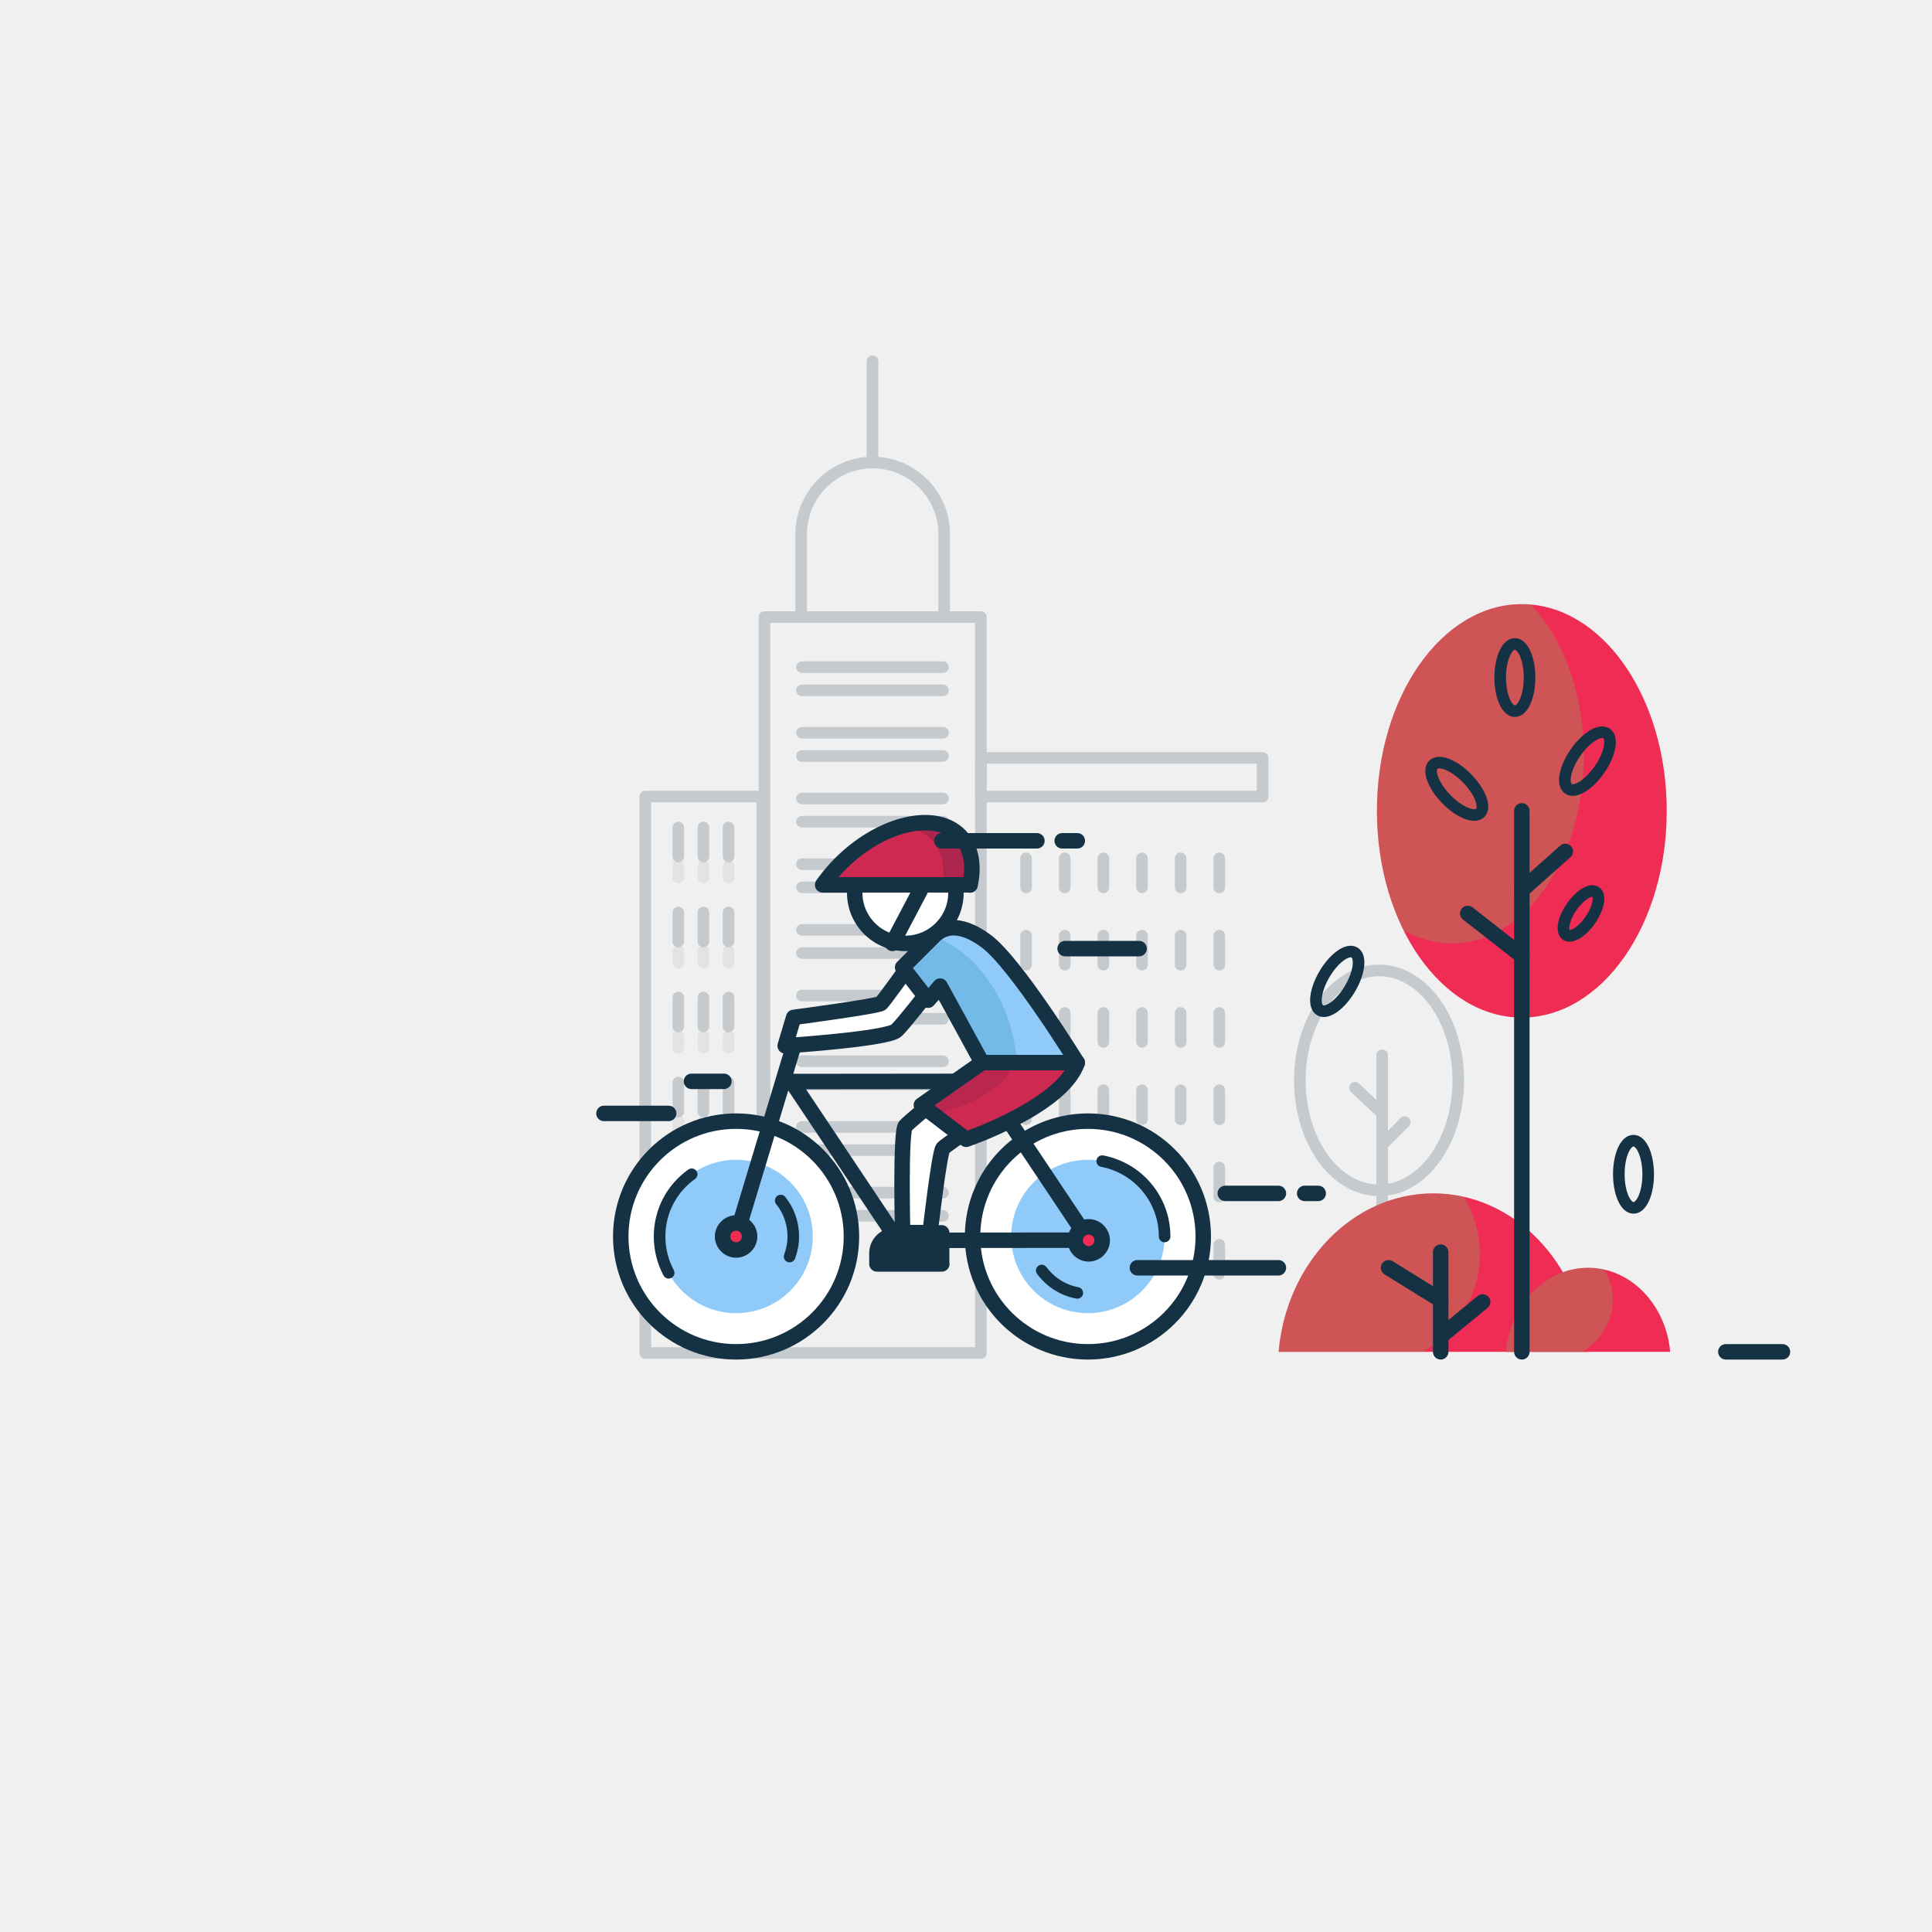
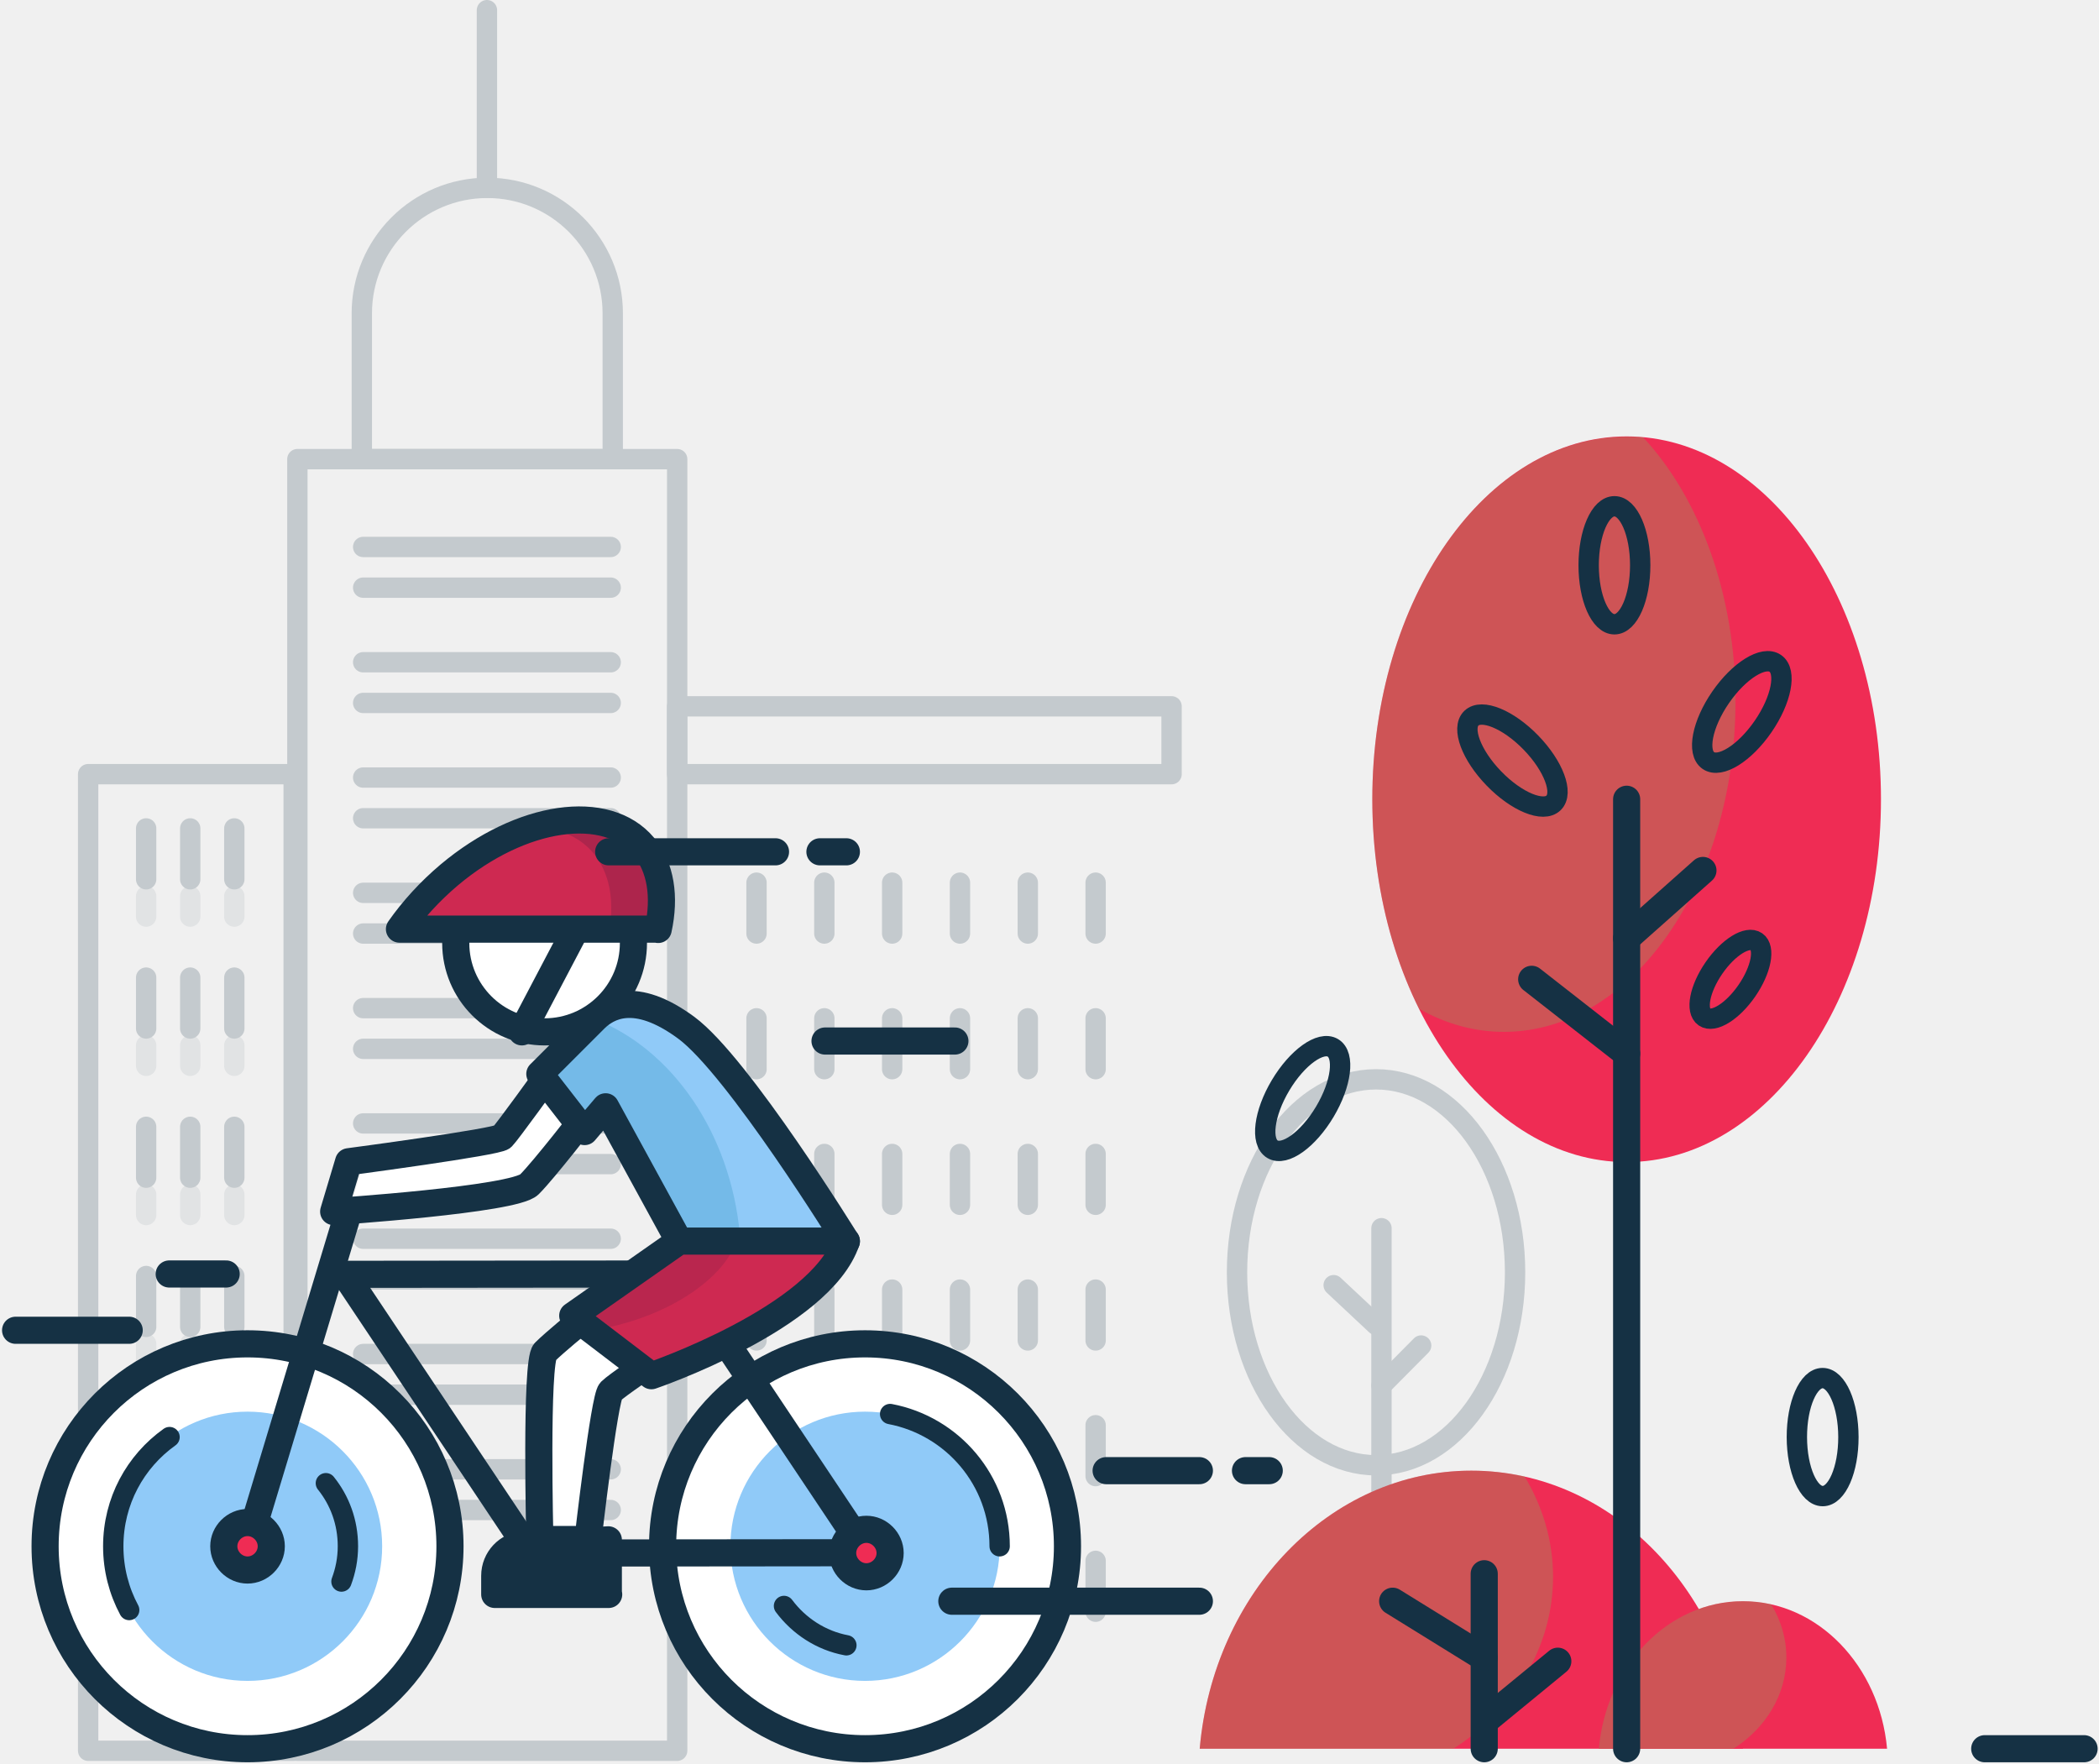
- <svg xmlns="http://www.w3.org/2000/svg" version="1.1" id="Layer_1" x="0px" y="0px" viewBox="0 0 1000 1000" style="enable-background:new 0 0 1000 1000;" xml:space="preserve">
-   <style type="text/css">
- 	.st0{fill:#FFFFFF;}
- 	.st1{opacity:0.2;}
- 	.st2{fill:none;stroke:#153144;stroke-width:6;stroke-linecap:round;stroke-linejoin:round;stroke-miterlimit:10;}
- 	.st3{opacity:0.36;fill:none;stroke:#153144;stroke-width:6;stroke-linecap:round;stroke-linejoin:round;stroke-miterlimit:10;}
- 	.st4{fill:#153144;}
- 	.st5{fill:none;stroke:#153144;stroke-width:8;stroke-linecap:round;stroke-linejoin:round;stroke-miterlimit:10;}
- 	.st6{fill:#EF2C54;}
- 	.st7{opacity:0.3;fill:#7EB25B;}
- 	.st8{fill:none;stroke:#EF2C54;stroke-width:5;stroke-linecap:round;stroke-linejoin:round;stroke-miterlimit:10;}
- 	.st9{fill:#90CAF8;}
- 	.st10{fill:#CE2951;}
- 	.st11{fill:#AD254C;}
- 	.st12{fill:#74BAE8;}
- 	.st13{opacity:0.63;fill:#AD254C;}
- </style>
-   <g id="XMLID_126_" class="st1">
-     <rect id="XMLID_124_" x="395.7" y="319.4" class="st2" width="112" height="380.9" />
-     <g id="XMLID_121_">
-       <g>
-         <g>
-           <line id="XMLID_256_" class="st2" x1="415.1" y1="617.3" x2="488.1" y2="617.3" />
-           <line id="XMLID_255_" class="st2" x1="415.1" y1="629.3" x2="488.1" y2="629.3" />
-         </g>
-       </g>
-       <g>
-         <g>
-           <line id="XMLID_250_" class="st2" x1="415.1" y1="583.3" x2="488.1" y2="583.3" />
-           <line id="XMLID_249_" class="st2" x1="415.1" y1="595.3" x2="488.1" y2="595.3" />
-         </g>
-       </g>
-       <g>
-         <g>
-           <line id="XMLID_244_" class="st2" x1="415.1" y1="549.3" x2="488.1" y2="549.3" />
-           <line id="XMLID_243_" class="st2" x1="415.1" y1="561.3" x2="488.1" y2="561.3" />
-         </g>
-       </g>
-       <g>
-         <g>
-           <line id="XMLID_221_" class="st2" x1="415.1" y1="515.3" x2="488.1" y2="515.3" />
-           <line id="XMLID_220_" class="st2" x1="415.1" y1="527.3" x2="488.1" y2="527.3" />
-         </g>
-       </g>
-       <g>
-         <g>
-           <line id="XMLID_215_" class="st2" x1="415.1" y1="481.3" x2="488.1" y2="481.3" />
-           <line id="XMLID_214_" class="st2" x1="415.1" y1="493.3" x2="488.1" y2="493.3" />
-         </g>
-       </g>
-       <g>
-         <g>
-           <line id="XMLID_209_" class="st2" x1="415.1" y1="447.3" x2="488.1" y2="447.3" />
-           <line id="XMLID_208_" class="st2" x1="415.1" y1="459.3" x2="488.1" y2="459.3" />
-         </g>
-       </g>
-       <g>
-         <g>
-           <line id="XMLID_200_" class="st2" x1="415.1" y1="413.3" x2="488.1" y2="413.3" />
-           <line id="XMLID_198_" class="st2" x1="415.1" y1="425.3" x2="488.1" y2="425.3" />
-         </g>
-       </g>
-       <g>
-         <g>
-           <line id="XMLID_193_" class="st2" x1="415.1" y1="379.3" x2="488.1" y2="379.3" />
-           <line id="XMLID_192_" class="st2" x1="415.1" y1="391.3" x2="488.1" y2="391.3" />
-         </g>
-       </g>
-       <g>
-         <g>
-           <line id="XMLID_187_" class="st2" x1="415.1" y1="345.3" x2="488.1" y2="345.3" />
-           <line id="XMLID_186_" class="st2" x1="415.1" y1="357.3" x2="488.1" y2="357.3" />
-         </g>
-       </g>
+ <svg xmlns="http://www.w3.org/2000/svg" height="520" viewBox="0 0 619 520" width="619">
+   <g fill="none" fill-rule="evenodd" transform="translate(4 3)">
+     <g opacity=".2" stroke="#153144" stroke-linecap="round" stroke-linejoin="round" stroke-width="6" transform="translate(22)">
+       <path d="m61.7 132.4h112v380.9h-112z" />
+       <g transform="translate(81 429)">
+         <path d="m.1 1.3h73" />
+         <path d="m.1 13.3h73" />
+       </g>
+       <g transform="translate(81 395)">
+         <path d="m.1 1.3h73" />
+         <path d="m.1 13.3h73" />
+       </g>
+       <g transform="translate(81 361)">
+         <path d="m.1 1.3h73" />
+         <path d="m.1 13.3h73" />
+       </g>
+       <g transform="translate(81 327)">
+         <path d="m.1 1.3h73" />
+         <path d="m.1 13.3h73" />
+       </g>
+       <g transform="translate(81 293)">
+         <path d="m.1 1.3h73" />
+         <path d="m.1 13.3h73" />
+       </g>
+       <g transform="translate(81 259)">
+         <path d="m.1 1.3h73" />
+         <path d="m.1 13.3h73" />
+       </g>
+       <g transform="translate(81 225)">
+         <path d="m.1 1.3h73" />
+         <path d="m.1 13.3h73" />
+       </g>
+       <g transform="translate(81 191)">
+         <path d="m.1 1.3h73" />
+         <path d="m.1 13.3h73" />
+       </g>
+       <g transform="translate(81 157)">
+         <path d="m.1 1.3h73" />
+         <path d="m.1 13.3h73" />
+       </g>
+       <path d="m154.7 132.4h-74v-43c0-20.4 16.6-37 37-37 20.4 0 37 16.6 37 37z" />
+       <path d="m173.7 205.3h145.8v20h-145.8z" />
+       <path d="m1.1.3v15" transform="translate(296 457)" />
+       <path d="m1.1.3v15" transform="translate(276 457)" />
+       <path d="m1.1.3v15" transform="translate(256 457)" />
+       <path d="m1.1.3v15" transform="translate(236 457)" />
+       <path d="m1.1.3v15" transform="translate(216 457)" />
+       <path d="m1.1.3v15" transform="translate(196 457)" />
+       <path d="m1.1.3v15" transform="translate(296 417)" />
+       <path d="m1.1.3v15" transform="translate(276 417)" />
+       <path d="m1.1.3v15" transform="translate(256 417)" />
+       <path d="m1.1.3v15" transform="translate(236 417)" />
+       <path d="m1.1.3v15" transform="translate(216 417)" />
+       <path d="m1.1.3v15" transform="translate(196 417)" />
+       <path d="m1.1.3v15" transform="translate(296 377)" />
+       <path d="m1.1.3v15" transform="translate(276 377)" />
+       <path d="m1.1.3v15" transform="translate(256 377)" />
+       <path d="m1.1.3v15" transform="translate(236 377)" />
+       <path d="m1.1.3v15" transform="translate(216 377)" />
+       <path d="m1.1.3v15" transform="translate(196 377)" />
+       <path d="m1.1.3v15" transform="translate(296 337)" />
+       <path d="m1.1.3v15" transform="translate(276 337)" />
+       <path d="m1.1.3v15" transform="translate(256 337)" />
+       <path d="m1.1.3v15" transform="translate(236 337)" />
+       <path d="m1.1.3v15" transform="translate(216 337)" />
+       <path d="m1.1.3v15" transform="translate(196 337)" />
+       <path d="m1.1.3v15" transform="translate(296 297)" />
+       <path d="m1.1.3v15" transform="translate(276 297)" />
+       <path d="m1.1.3v15" transform="translate(256 297)" />
+       <path d="m1.1.3v15" transform="translate(236 297)" />
+       <path d="m1.1.3v15" transform="translate(216 297)" />
+       <path d="m1.1.3v15" transform="translate(196 297)" />
+       <path d="m1.1.3v15" transform="translate(296 257)" />
+       <path d="m1.1.3v15" transform="translate(276 257)" />
+       <path d="m1.1.3v15" transform="translate(256 257)" />
+       <path d="m1.1.3v15" transform="translate(236 257)" />
+       <path d="m1.1.3v15" transform="translate(216 257)" />
+       <path d="m1.1.3v15" transform="translate(196 257)" />
+       <path d="m0 225.3h60.6v288h-60.6z" />
+       <g transform="translate(16 417)">
+         <path d="m1.1.3v15" />
+         <path d="m1.1 20.3v6" opacity=".36" />
+       </g>
+       <g transform="translate(29 417)">
+         <path d="m1.1.3v15" />
+         <path d="m1.1 20.3v6" opacity=".36" />
+       </g>
+       <g transform="translate(42 417)">
+         <path d="m1.1.3v15" />
+         <path d="m1.1 20.3v6" opacity=".36" />
+       </g>
+       <g transform="translate(16 373)">
+         <path d="m1.1.3v15" />
+         <path d="m1.1 20.3v6" opacity=".36" />
+       </g>
+       <g transform="translate(29 373)">
+         <path d="m1.1.3v15" />
+         <path d="m1.1 20.3v6" opacity=".36" />
+       </g>
+       <g transform="translate(42 373)">
+         <path d="m1.1.3v15" />
+         <path d="m1.1 20.3v6" opacity=".36" />
+       </g>
+       <g transform="translate(16 329)">
+         <path d="m1.1.3v15" />
+         <path d="m1.1 20.3v6" opacity=".36" />
+       </g>
+       <g transform="translate(29 329)">
+         <path d="m1.1.3v15" />
+         <path d="m1.1 20.3v6" opacity=".36" />
+       </g>
+       <g transform="translate(42 329)">
+         <path d="m1.1.3v15" />
+         <path d="m1.1 20.3v6" opacity=".36" />
+       </g>
+       <g transform="translate(16 285)">
+         <path d="m1.1.3v15" />
+         <path d="m1.1 20.3v6" opacity=".36" />
+       </g>
+       <g transform="translate(29 285)">
+         <path d="m1.1.3v15" />
+         <path d="m1.1 20.3v6" opacity=".36" />
+       </g>
+       <g transform="translate(42 285)">
+         <path d="m1.1.3v15" />
+         <path d="m1.1 20.3v6" opacity=".36" />
+       </g>
+       <g transform="translate(16 241)">
+         <path d="m1.1.3v15" />
+         <path d="m1.1 20.3v6" opacity=".36" />
+       </g>
+       <g transform="translate(29 241)">
+         <path d="m1.1.3v15" />
+         <path d="m1.1 20.3v6" opacity=".36" />
+       </g>
+       <g transform="translate(42 241)">
+         <path d="m1.1.3v15" />
+         <path d="m1.1 20.3v6" opacity=".36" />
+       </g>
+       <ellipse cx="379.8" cy="372.2" rx="41" ry="56.9" />
+       <path d="m381.4 405.6 11.7-11.8" />
+       <path d="m379.8 387.7-12.5-11.7" />
+       <path d="m381.4 359.2v121.2" />
+       <path d="m117.6 0v52.4" />
    </g>
-     <path id="XMLID_120_" class="st2" d="M488.7,319.4h-74v-43c0-20.4,16.6-37,37-37h0c20.4,0,37,16.6,37,37V319.4z" />
-     <rect id="XMLID_119_" x="507.7" y="392.3" class="st2" width="145.8" height="20" />
-     <g id="XMLID_106_">
-       <g>
-         <g>
-           <g id="XMLID_675_">
-             <line id="XMLID_676_" class="st2" x1="631.1" y1="644.3" x2="631.1" y2="659.3" />
-           </g>
-           <g id="XMLID_673_">
-             <line id="XMLID_674_" class="st2" x1="611.1" y1="644.3" x2="611.1" y2="659.3" />
-           </g>
-           <g id="XMLID_671_">
-             <line id="XMLID_672_" class="st2" x1="591.1" y1="644.3" x2="591.1" y2="659.3" />
-           </g>
-           <g id="XMLID_669_">
-             <line id="XMLID_670_" class="st2" x1="571.1" y1="644.3" x2="571.1" y2="659.3" />
-           </g>
-           <g id="XMLID_667_">
-             <line id="XMLID_668_" class="st2" x1="551.1" y1="644.3" x2="551.1" y2="659.3" />
-           </g>
-           <g id="XMLID_665_">
-             <line id="XMLID_666_" class="st2" x1="531.1" y1="644.3" x2="531.1" y2="659.3" />
-           </g>
-         </g>
-       </g>
-       <g>
-         <g>
-           <g id="XMLID_639_">
-             <line id="XMLID_640_" class="st2" x1="631.1" y1="604.3" x2="631.1" y2="619.3" />
-           </g>
-           <g id="XMLID_637_">
-             <line id="XMLID_638_" class="st2" x1="611.1" y1="604.3" x2="611.1" y2="619.3" />
-           </g>
-           <g id="XMLID_635_">
-             <line id="XMLID_636_" class="st2" x1="591.1" y1="604.3" x2="591.1" y2="619.3" />
-           </g>
-           <g id="XMLID_633_">
-             <line id="XMLID_634_" class="st2" x1="571.1" y1="604.3" x2="571.1" y2="619.3" />
-           </g>
-           <g id="XMLID_631_">
-             <line id="XMLID_632_" class="st2" x1="551.1" y1="604.3" x2="551.1" y2="619.3" />
-           </g>
-           <g id="XMLID_629_">
-             <line id="XMLID_630_" class="st2" x1="531.1" y1="604.3" x2="531.1" y2="619.3" />
-           </g>
-         </g>
-       </g>
-       <g>
-         <g>
-           <g id="XMLID_603_">
-             <line id="XMLID_604_" class="st2" x1="631.1" y1="564.3" x2="631.1" y2="579.3" />
-           </g>
-           <g id="XMLID_601_">
-             <line id="XMLID_602_" class="st2" x1="611.1" y1="564.3" x2="611.1" y2="579.3" />
-           </g>
-           <g id="XMLID_599_">
-             <line id="XMLID_600_" class="st2" x1="591.1" y1="564.3" x2="591.1" y2="579.3" />
-           </g>
-           <g id="XMLID_597_">
-             <line id="XMLID_598_" class="st2" x1="571.1" y1="564.3" x2="571.1" y2="579.3" />
-           </g>
-           <g id="XMLID_595_">
-             <line id="XMLID_596_" class="st2" x1="551.1" y1="564.3" x2="551.1" y2="579.3" />
-           </g>
-           <g id="XMLID_593_">
-             <line id="XMLID_594_" class="st2" x1="531.1" y1="564.3" x2="531.1" y2="579.3" />
-           </g>
-         </g>
-       </g>
-       <g>
-         <g>
-           <g id="XMLID_567_">
-             <line id="XMLID_568_" class="st2" x1="631.1" y1="524.3" x2="631.1" y2="539.3" />
-           </g>
-           <g id="XMLID_565_">
-             <line id="XMLID_566_" class="st2" x1="611.1" y1="524.3" x2="611.1" y2="539.3" />
-           </g>
-           <g id="XMLID_563_">
-             <line id="XMLID_564_" class="st2" x1="591.1" y1="524.3" x2="591.1" y2="539.3" />
-           </g>
-           <g id="XMLID_561_">
-             <line id="XMLID_562_" class="st2" x1="571.1" y1="524.3" x2="571.1" y2="539.3" />
-           </g>
-           <g id="XMLID_559_">
-             <line id="XMLID_560_" class="st2" x1="551.1" y1="524.3" x2="551.1" y2="539.3" />
-           </g>
-           <g id="XMLID_557_">
-             <line id="XMLID_558_" class="st2" x1="531.1" y1="524.3" x2="531.1" y2="539.3" />
-           </g>
-         </g>
-       </g>
-       <g>
-         <g>
-           <g id="XMLID_531_">
-             <line id="XMLID_532_" class="st2" x1="631.1" y1="484.3" x2="631.1" y2="499.3" />
-           </g>
-           <g id="XMLID_529_">
-             <line id="XMLID_530_" class="st2" x1="611.1" y1="484.3" x2="611.1" y2="499.3" />
-           </g>
-           <g id="XMLID_527_">
-             <line id="XMLID_528_" class="st2" x1="591.1" y1="484.3" x2="591.1" y2="499.3" />
-           </g>
-           <g id="XMLID_525_">
-             <line id="XMLID_526_" class="st2" x1="571.1" y1="484.3" x2="571.1" y2="499.3" />
-           </g>
-           <g id="XMLID_523_">
-             <line id="XMLID_524_" class="st2" x1="551.1" y1="484.3" x2="551.1" y2="499.3" />
-           </g>
-           <g id="XMLID_521_">
-             <line id="XMLID_522_" class="st2" x1="531.1" y1="484.3" x2="531.1" y2="499.3" />
-           </g>
-         </g>
-       </g>
-       <g>
-         <g>
-           <g id="XMLID_495_">
-             <line id="XMLID_496_" class="st2" x1="631.1" y1="444.3" x2="631.1" y2="459.3" />
-           </g>
-           <g id="XMLID_493_">
-             <line id="XMLID_494_" class="st2" x1="611.1" y1="444.3" x2="611.1" y2="459.3" />
-           </g>
-           <g id="XMLID_491_">
-             <line id="XMLID_492_" class="st2" x1="591.1" y1="444.3" x2="591.1" y2="459.3" />
-           </g>
-           <g id="XMLID_489_">
-             <line id="XMLID_490_" class="st2" x1="571.1" y1="444.3" x2="571.1" y2="459.3" />
-           </g>
-           <g id="XMLID_487_">
-             <line id="XMLID_488_" class="st2" x1="551.1" y1="444.3" x2="551.1" y2="459.3" />
-           </g>
-           <g id="XMLID_485_">
-             <line id="XMLID_486_" class="st2" x1="531.1" y1="444.3" x2="531.1" y2="459.3" />
-           </g>
-         </g>
-       </g>
+     <path d="m510 512.7c-4.1-46-38.4-82-80.1-82s-76.1 36-80.1 82z" fill="#ef2c54" fill-rule="nonzero" />
+     <path d="m454 462c0-10.7-3.1-20.8-8.4-29.6-5.1-1.1-10.3-1.7-15.7-1.7-41.7 0-76.1 36-80.1 82h74.8c17.7-11.3 29.4-29.8 29.4-50.7z" fill="#7eb25b" fill-rule="nonzero" opacity=".3" />
+     <path d="m552.5 512.7c-2.2-24.4-20.4-43.5-42.5-43.5s-40.3 19.1-42.5 43.5z" fill="#ef2c54" fill-rule="nonzero" />
+     <path d="m522.8 485.8c0-5.7-1.6-11-4.5-15.7-2.7-.6-5.5-.9-8.3-.9-22.1 0-40.3 19.1-42.5 43.5h39.7c9.4-6 15.6-15.8 15.6-26.9z" fill="#7eb25b" fill-rule="nonzero" opacity=".3" />
+     <path d="m433.7 461.1v51.6" stroke="#153144" stroke-linecap="round" stroke-linejoin="round" stroke-width="8" />
+     <path d="m406.7 469.2 27 16.7" stroke="#153144" stroke-linecap="round" stroke-linejoin="round" stroke-width="8" />
+     <path d="m434.2 504.3 21.2-17.4" stroke="#153144" stroke-linecap="round" stroke-linejoin="round" stroke-width="8" />
+     <ellipse cx="475.7" cy="232.7" fill="#ef2c54" fill-rule="nonzero" rx="75" ry="107" />
+     <path d="m400.7 232.7c0 23 5.1 44.3 13.8 61.8 7.8 4.4 16.2 6.8 25 6.8 37.7 0 68.3-43.6 68.3-97.5 0-31.8-10.7-60-27.2-77.8-1.6-.2-3.3-.2-4.9-.2-41.4-.1-75 47.8-75 106.9z" fill="#7eb25b" fill-rule="nonzero" opacity=".3" />
+     <g stroke="#153144" stroke-linecap="round" stroke-linejoin="round">
+       <path d="m610.6 512.7h-29.3" stroke-width="8" />
+       <ellipse cx="472.1" cy="163.7" rx="7.6" ry="17.4" stroke-width="6" />
+       <ellipse cx="442.026" cy="221.293" rx="7.6" ry="17.401" stroke-width="6" transform="matrix(.7177747 -.6962754 .6962754 .7177747 -29.32975 370.2263)" />
+       <ellipse cx="380.163" cy="320.961" rx="17.399" ry="7.6" stroke-width="6" transform="matrix(.5119198 -.8590332 .8590332 .5119198 -90.16587 483.2276)" />
+       <ellipse cx="533.501" cy="420.801" rx="7.6" ry="17.4" stroke-width="6" transform="matrix(.999999 -.00141328 .00141328 .999999 -.594176 .754406)" />
+       <ellipse cx="509.668" cy="206.958" rx="17.399" ry="7.6" stroke-width="6" transform="matrix(.5674198 -.8234287 .8234287 .5674198 50.05728 509.2009)" />
+       <ellipse cx="506.304" cy="285.807" rx="13.5" ry="5.9" stroke-width="6" transform="matrix(.5674198 -.8234287 .8234287 .5674198 -16.32448 540.5397)" />
+       <path d="m475.7 273.7 22.5-20" stroke-width="8" />
+       <path d="m475.7 307.7-28-21.9" stroke-width="8" />
+       <path d="m475.7 232.7v280" stroke-width="8" />
    </g>
-     <rect id="XMLID_105_" x="334" y="412.3" class="st2" width="60.6" height="288" />
-     <g id="XMLID_3_">
-       <g>
-         <g>
-           <g id="XMLID_433_">
-             <line id="XMLID_435_" class="st2" x1="351.1" y1="604.3" x2="351.1" y2="619.3" />
-             <line id="XMLID_434_" class="st3" x1="351.1" y1="624.3" x2="351.1" y2="630.3" />
-           </g>
-           <g id="XMLID_430_">
-             <line id="XMLID_432_" class="st2" x1="364.1" y1="604.3" x2="364.1" y2="619.3" />
-             <line id="XMLID_431_" class="st3" x1="364.1" y1="624.3" x2="364.1" y2="630.3" />
-           </g>
-           <g id="XMLID_427_">
-             <line id="XMLID_429_" class="st2" x1="377.1" y1="604.3" x2="377.1" y2="619.3" />
-             <line id="XMLID_428_" class="st3" x1="377.1" y1="624.3" x2="377.1" y2="630.3" />
-           </g>
-         </g>
-       </g>
-       <g>
-         <g>
-           <g id="XMLID_406_">
-             <line id="XMLID_408_" class="st2" x1="351.1" y1="560.3" x2="351.1" y2="575.3" />
-             <line id="XMLID_407_" class="st3" x1="351.1" y1="580.3" x2="351.1" y2="586.3" />
-           </g>
-           <g id="XMLID_403_">
-             <line id="XMLID_405_" class="st2" x1="364.1" y1="560.3" x2="364.1" y2="575.3" />
-             <line id="XMLID_404_" class="st3" x1="364.1" y1="580.3" x2="364.1" y2="586.3" />
-           </g>
-           <g id="XMLID_400_">
-             <line id="XMLID_402_" class="st2" x1="377.1" y1="560.3" x2="377.1" y2="575.3" />
-             <line id="XMLID_401_" class="st3" x1="377.1" y1="580.3" x2="377.1" y2="586.3" />
-           </g>
-         </g>
-       </g>
-       <g>
-         <g>
-           <g id="XMLID_379_">
-             <line id="XMLID_381_" class="st2" x1="351.1" y1="516.3" x2="351.1" y2="531.3" />
-             <line id="XMLID_380_" class="st3" x1="351.1" y1="536.3" x2="351.1" y2="542.3" />
-           </g>
-           <g id="XMLID_376_">
-             <line id="XMLID_378_" class="st2" x1="364.1" y1="516.3" x2="364.1" y2="531.3" />
-             <line id="XMLID_377_" class="st3" x1="364.1" y1="536.3" x2="364.1" y2="542.3" />
-           </g>
-           <g id="XMLID_373_">
-             <line id="XMLID_375_" class="st2" x1="377.1" y1="516.3" x2="377.1" y2="531.3" />
-             <line id="XMLID_374_" class="st3" x1="377.1" y1="536.3" x2="377.1" y2="542.3" />
-           </g>
-         </g>
-       </g>
-       <g>
-         <g>
-           <g id="XMLID_352_">
-             <line id="XMLID_354_" class="st2" x1="351.1" y1="472.3" x2="351.1" y2="487.3" />
-             <line id="XMLID_353_" class="st3" x1="351.1" y1="492.3" x2="351.1" y2="498.3" />
-           </g>
-           <g id="XMLID_349_">
-             <line id="XMLID_351_" class="st2" x1="364.1" y1="472.3" x2="364.1" y2="487.3" />
-             <line id="XMLID_350_" class="st3" x1="364.1" y1="492.3" x2="364.1" y2="498.3" />
-           </g>
-           <g id="XMLID_346_">
-             <line id="XMLID_348_" class="st2" x1="377.1" y1="472.3" x2="377.1" y2="487.3" />
-             <line id="XMLID_347_" class="st3" x1="377.1" y1="492.3" x2="377.1" y2="498.3" />
-           </g>
-         </g>
-       </g>
-       <g>
-         <g>
-           <g id="XMLID_325_">
-             <line id="XMLID_327_" class="st2" x1="351.1" y1="428.3" x2="351.1" y2="443.3" />
-             <line id="XMLID_326_" class="st3" x1="351.1" y1="448.3" x2="351.1" y2="454.3" />
-           </g>
-           <g id="XMLID_322_">
-             <line id="XMLID_324_" class="st2" x1="364.1" y1="428.3" x2="364.1" y2="443.3" />
-             <line id="XMLID_323_" class="st3" x1="364.1" y1="448.3" x2="364.1" y2="454.3" />
-           </g>
-           <g id="XMLID_319_">
-             <line id="XMLID_321_" class="st2" x1="377.1" y1="428.3" x2="377.1" y2="443.3" />
-             <line id="XMLID_320_" class="st3" x1="377.1" y1="448.3" x2="377.1" y2="454.3" />
-           </g>
-         </g>
+     <g transform="translate(0 238)">
+       <path d="m157.7 76s-12.1 16.8-13.6 18.3-40.8 7.3-40.8 7.3l-4.4 14.7s48.8-3.5 53.3-8 17-20.7 17-20.7z" fill="#fff" fill-rule="nonzero" />
+       <path d="m157.7 76s-12.1 16.8-13.6 18.3-45.3 7.3-45.3 7.3l-4.4 14.7s53.2-3.5 57.7-8 17-20.7 17-20.7z" stroke="#153144" stroke-linecap="round" stroke-linejoin="round" stroke-width="8" />
+       <circle cx="251.1" cy="215" fill="#fff" fill-rule="nonzero" r="59.7" />
+       <circle cx="69" cy="215" fill="#fff" fill-rule="nonzero" r="59.7" />
+       <circle cx="69" cy="215" r="59.7" stroke="#153144" stroke-linecap="round" stroke-linejoin="round" stroke-width="8" />
+       <path d="m69 254.7c-21.9 0-39.7-17.8-39.7-39.7s17.8-39.7 39.7-39.7 39.7 17.8 39.7 39.7-17.8 39.7-39.7 39.7z" fill="#90caf8" fill-rule="nonzero" />
+       <path d="m34.1 233.8c-3-5.6-4.7-12-4.7-18.8 0-13.3 6.5-25 16.6-32.2" stroke="#153144" stroke-linecap="round" stroke-linejoin="round" stroke-width="6" />
+       <path d="m92.1 196.4c4.1 5.1 6.5 11.5 6.5 18.6 0 3.7-.7 7.2-1.9 10.4" stroke="#153144" stroke-linecap="round" stroke-linejoin="round" stroke-width="6" />
+       <path d="m69 215 29.8-98.7" stroke="#153144" stroke-linecap="round" stroke-linejoin="round" stroke-width="8" />
+       <path d="m69 222c-3.8 0-7-3.2-7-7s3.2-7 7-7 7 3.2 7 7-3.2 7-7 7z" fill="#ef2c54" fill-rule="nonzero" />
+       <path d="m69 222c-3.8 0-7-3.2-7-7s3.2-7 7-7 7 3.2 7 7-3.2 7-7 7z" stroke="#153144" stroke-linecap="round" stroke-linejoin="round" stroke-width="8" />
+       <circle cx="251.1" cy="215" r="59.7" stroke="#153144" stroke-linecap="round" stroke-linejoin="round" stroke-width="8" />
+       <path d="m251.1 254.7c-21.9 0-39.7-17.8-39.7-39.7s17.8-39.7 39.7-39.7 39.7 17.8 39.7 39.7-17.8 39.7-39.7 39.7z" fill="#90caf8" fill-rule="nonzero" />
+       <path d="m258.5 176c18.4 3.5 32.3 19.6 32.3 39" stroke="#153144" stroke-linecap="round" stroke-linejoin="round" stroke-width="6" />
+       <path d="m245.6 244.2c-7.5-1.4-14-5.7-18.4-11.6" stroke="#153144" stroke-linecap="round" stroke-linejoin="round" stroke-width="6" />
+       <path d="m97.7 134.8 54.9 82.2 98.9-.1-54.9-82.2z" stroke="#153144" stroke-linecap="round" stroke-linejoin="round" stroke-width="8" />
+       <circle cx="156.6" cy="37.1" fill="#fff" fill-rule="nonzero" r="26.2" />
+       <path d="m169.3 26.4-19.4 36.9" stroke="#153144" stroke-linecap="round" stroke-linejoin="round" stroke-width="8" />
+       <circle cx="156.6" cy="37.1" r="26.2" stroke="#153144" stroke-linecap="round" stroke-linejoin="round" stroke-width="8" />
+       <path d="m190.1 33.1c2.1-9.6.8-18.4-4.3-24.5-10.9-13-36.1-9.4-57.3 8.4-5.8 4.9-10.7 10.3-14.7 16h76.3z" fill="#ce2951" fill-rule="nonzero" />
+       <path d="m185.8 8.6c-6.7-8-18.7-9.7-31.9-5.7 7.1.4 13.1 2.9 17.1 7.7 4.7 5.7 6.2 13.6 4.7 22.5h14.4c2-9.7.8-18.4-4.3-24.5z" fill="#ad254c" fill-rule="nonzero" />
+       <path d="m190.1 33.1c2.1-9.6.8-18.4-4.3-24.5-10.9-13-36.1-9.4-57.3 8.4-5.8 4.9-10.7 10.3-14.7 16h76.3z" stroke="#153144" stroke-linecap="round" stroke-linejoin="round" stroke-width="8" />
+       <path d="m167.1 148.7s-7.6 6.2-10.4 9-1.5 55.3-1.5 55.3h14.2s4.8-41.8 6.7-43.7c1.8-1.8 12.1-8.7 12.1-8.7z" fill="#fff" fill-rule="nonzero" />
+       <path d="m167.1 148.7s-7.6 6.2-10.4 9-1.5 55.3-1.5 55.3h14.2s4.8-41.8 6.7-43.7c1.8-1.8 12.1-8.7 12.1-8.7z" stroke="#153144" stroke-linecap="round" stroke-linejoin="round" stroke-width="8" />
+       <path d="m155.2 75.7 13.2 17 6.2-7.3 21.7 36.7 49.3 3s-31.9-51.7-47.2-63-23.4-6.1-26.9-2.7c-3.4 3.4-16.3 16.3-16.3 16.3z" fill="#90caf8" fill-rule="nonzero" />
+       <path d="m214.2 123.1c-2.8-30-20-54.7-42.9-63.6-3.7 3.7-16.1 16.1-16.1 16.1l13.2 17 6.2-7.3 21.7 36.7z" fill="#74bae8" fill-rule="nonzero" />
+       <path d="m155.2 75.7 13.2 17 6.2-7.3 21.7 39.7h49.3s-31.9-51.7-47.2-63-23.4-6.1-26.9-2.7c-3.4 3.4-16.3 16.3-16.3 16.3z" stroke="#153144" stroke-linecap="round" stroke-linejoin="round" stroke-width="8" />
+       <path d="m175.5 229.2h-33.6v-5.5c0-4.9 3.8-8.9 8.6-9.2l24.9-1.4v16.1z" fill="#153144" fill-rule="nonzero" />
+       <path d="m175.5 229.2h-33.6v-5.5c0-4.9 3.8-8.9 8.6-9.2l24.9-1.4v16.1z" stroke="#153144" stroke-linecap="round" stroke-linejoin="round" stroke-width="8" />
+       <path d="m164.9 147 23.2 17.7s49.9-17 57.5-39.7c-38 0-49.3 0-49.3 0z" fill="#ce2951" fill-rule="nonzero" />
+       <path d="m213.3 125c-12.6 0-17 0-17 0l-31.4 22 5.6 4.3c1.2-.2 2.4-.4 3.7-.6 19.6-4 34.9-14.5 39.1-25.7z" fill="#ad254c" fill-rule="nonzero" opacity=".63" />
+       <path d="m164.9 147 23.2 17.7s49.9-17 57.5-39.7c-38 0-49.3 0-49.3 0z" stroke="#153144" stroke-linecap="round" stroke-linejoin="round" stroke-width="8" />
+       <path d="m251.5 224c-3.8 0-7-3.2-7-7s3.2-7 7-7 7 3.2 7 7-3.2 7-7 7z" fill="#ef2c54" fill-rule="nonzero" />
+       <g stroke="#153144">
+         <path d="m251.5 224c-3.8 0-7-3.2-7-7s3.2-7 7-7 7 3.2 7 7-3.2 7-7 7z" stroke-linecap="round" stroke-linejoin="round" stroke-width="8" />
+         <path d="m237.8 10.2h7.8" stroke-linecap="round" stroke-linejoin="round" stroke-width="8" />
+         <path d="m175.5 10.2h49.2" stroke-linecap="round" stroke-linejoin="round" stroke-width="8" />
+         <path d="m276.7 231.2h73" stroke-linecap="round" stroke-linejoin="round" stroke-width="8" />
+         <path d="m363.3 192.7h7" stroke-linecap="round" stroke-linejoin="round" stroke-width="8" />
+         <path d="m322.2 192.7h27.5" stroke-linecap="round" stroke-linejoin="round" stroke-width="8" />
+         <path d="m239.3 66h38.3" stroke-linecap="round" stroke-linejoin="round" stroke-width="8" />
+         <path d="m34.1 151.3h-33.5" stroke-linecap="round" stroke-linejoin="round" stroke-width="8" />
+         <path d="m62.7 134.7h-16.8" stroke-linecap="round" stroke-linejoin="round" stroke-width="8" />
      </g>
    </g>
-     <ellipse id="XMLID_130_" class="st2" cx="713.8" cy="559.2" rx="41" ry="56.9" />
-     <line id="XMLID_129_" class="st2" x1="715.4" y1="592.6" x2="727.1" y2="580.8" />
-     <line id="XMLID_128_" class="st2" x1="713.8" y1="574.7" x2="701.3" y2="563" />
-     <line id="XMLID_127_" class="st2" x1="715.4" y1="546.2" x2="715.4" y2="667.4" />
-     <line id="XMLID_132_" class="st2" x1="451.6" y1="187" x2="451.6" y2="239.4" />
-   </g>
-   <path id="XMLID_45_" class="st6" d="M822,699.7c-4.1-46-38.4-82-80.1-82c-41.7,0-76.1,36-80.1,82H822z" />
-   <path id="XMLID_88_" class="st7" d="M766,649c0-10.7-3.1-20.8-8.4-29.6c-5.1-1.1-10.3-1.7-15.7-1.7c-41.7,0-76.1,36-80.1,82h74.8  C754.3,688.4,766,669.9,766,649z" />
-   <path id="XMLID_91_" class="st6" d="M864.5,699.7c-2.2-24.4-20.4-43.5-42.5-43.5c-22.1,0-40.3,19.1-42.5,43.5H864.5z" />
-   <path id="XMLID_90_" class="st7" d="M834.8,672.8c0-5.7-1.6-11-4.5-15.7c-2.7-0.6-5.5-0.9-8.3-0.9c-22.1,0-40.3,19.1-42.5,43.5h39.7  C828.6,693.7,834.8,683.9,834.8,672.8z" />
-   <line id="XMLID_37_" class="st5" x1="745.7" y1="648.1" x2="745.7" y2="699.7" />
-   <line id="XMLID_41_" class="st5" x1="718.7" y1="656.2" x2="745.7" y2="672.9" />
-   <line id="XMLID_54_" class="st5" x1="746.2" y1="691.3" x2="767.4" y2="673.9" />
-   <ellipse id="XMLID_46_" class="st6" cx="787.7" cy="419.7" rx="75" ry="107" />
-   <path id="XMLID_87_" class="st7" d="M712.7,419.7c0,23,5.1,44.3,13.8,61.8c7.8,4.4,16.2,6.8,25,6.8c37.7,0,68.3-43.6,68.3-97.5  c0-31.8-10.7-60-27.2-77.8c-1.6-0.2-3.3-0.2-4.9-0.2C746.3,312.7,712.7,360.6,712.7,419.7z" />
-   <line id="XMLID_1_" class="st5" x1="922.6" y1="699.7" x2="893.3" y2="699.7" />
-   <ellipse id="XMLID_20_" class="st2" cx="784.1" cy="350.7" rx="7.6" ry="17.4" />
-   <ellipse id="XMLID_18_" transform="matrix(0.7178 -0.6963 0.6963 0.7178 -71.4944 640.2252)" class="st2" cx="754" cy="408.3" rx="7.6" ry="17.4" />
-   <ellipse id="XMLID_38_" transform="matrix(0.5119 -0.859 0.859 0.5119 -98.4599 842.5667)" class="st2" cx="692.2" cy="507.9" rx="17.4" ry="7.6" />
-   <ellipse id="XMLID_82_" transform="matrix(1 -1.413290e-03 1.413290e-03 1 -0.8581 1.1955)" class="st2" cx="845.5" cy="607.8" rx="7.6" ry="17.4" />
-   <ellipse id="XMLID_19_" transform="matrix(0.5674 -0.8234 0.8234 0.5674 31.0156 846.9899)" class="st2" cx="821.7" cy="394" rx="17.4" ry="7.6" />
-   <ellipse id="XMLID_21_" transform="matrix(0.5674 -0.8234 0.8234 0.5674 -35.3029 878.3284)" class="st2" cx="818.3" cy="472.8" rx="13.5" ry="5.9" />
-   <line id="XMLID_22_" class="st5" x1="787.7" y1="460.7" x2="810.2" y2="440.7" />
-   <line id="XMLID_23_" class="st5" x1="787.7" y1="494.7" x2="759.7" y2="472.8" />
-   <line id="XMLID_5_" class="st5" x1="787.7" y1="419.7" x2="787.7" y2="699.7" />
-   <g>
-     <path id="XMLID_50_" class="st0" d="M469.7,501c0,0-12.1,16.8-13.6,18.3s-40.8,7.3-40.8,7.3l-4.4,14.7c0,0,48.8-3.5,53.3-8   s17-20.7,17-20.7L469.7,501z" />
-     <path id="XMLID_32_" class="st5" d="M469.7,501c0,0-12.1,16.8-13.6,18.3s-45.3,7.3-45.3,7.3l-4.4,14.7c0,0,53.2-3.5,57.7-8   s17-20.7,17-20.7L469.7,501z" />
-     <circle id="XMLID_47_" class="st0" cx="563.1" cy="640" r="59.7" />
-     <circle id="XMLID_9_" class="st0" cx="381" cy="640" r="59.7" />
-     <circle id="XMLID_17_" class="st5" cx="381" cy="640" r="59.7" />
-     <path id="XMLID_39_" class="st9" d="M381,679.7c-21.9,0-39.7-17.8-39.7-39.7s17.8-39.7,39.7-39.7c21.9,0,39.7,17.8,39.7,39.7   S402.9,679.7,381,679.7z" />
-     <path id="XMLID_81_" class="st2" d="M346.1,658.8c-3-5.6-4.7-12-4.7-18.8c0-13.3,6.5-25,16.6-32.2" />
-     <path id="XMLID_85_" class="st2" d="M404.1,621.4c4.1,5.1,6.5,11.5,6.5,18.6c0,3.7-0.7,7.2-1.9,10.4" />
-     <line id="XMLID_35_" class="st5" x1="381" y1="640" x2="410.8" y2="541.3" />
-     <path id="XMLID_7_" class="st6" d="M381,647c-3.8,0-7-3.2-7-7c0-3.8,3.2-7,7-7s7,3.2,7,7C388,643.8,384.8,647,381,647z" />
-     <path id="XMLID_43_" class="st5" d="M381,647c-3.8,0-7-3.2-7-7c0-3.8,3.2-7,7-7s7,3.2,7,7C388,643.8,384.8,647,381,647z" />
-     <circle id="XMLID_26_" class="st5" cx="563.1" cy="640" r="59.7" />
-     <path id="XMLID_40_" class="st9" d="M563.1,679.7c-21.9,0-39.7-17.8-39.7-39.7s17.8-39.7,39.7-39.7s39.7,17.8,39.7,39.7   S585,679.7,563.1,679.7z" />
-     <path id="XMLID_89_" class="st2" d="M570.5,601c18.4,3.5,32.3,19.6,32.3,39" />
-     <path id="XMLID_92_" class="st2" d="M557.6,669.2c-7.5-1.4-14-5.7-18.4-11.6" />
-     <polygon id="XMLID_28_" class="st5" points="409.7,559.8 464.6,642 563.5,641.9 508.6,559.7  " />
-     <circle id="XMLID_51_" class="st0" cx="468.6" cy="462.1" r="26.2" />
-     <line id="XMLID_29_" class="st5" x1="481.3" y1="451.4" x2="461.9" y2="488.3" />
-     <circle id="XMLID_25_" class="st5" cx="468.6" cy="462.1" r="26.2" />
-     <path id="XMLID_52_" class="st10" d="M502.1,458.1c2.1-9.6,0.8-18.4-4.3-24.5c-10.9-13-36.1-9.4-57.3,8.4   c-5.8,4.9-10.7,10.3-14.7,16H502.1z" />
-     <path id="XMLID_86_" class="st11" d="M497.8,433.6c-6.7-8-18.7-9.7-31.9-5.7c7.1,0.4,13.1,2.9,17.1,7.7c4.7,5.7,6.2,13.6,4.7,22.5   h14.4C504.1,448.4,502.9,439.7,497.8,433.6z" />
-     <path id="XMLID_31_" class="st5" d="M502.1,458.1c2.1-9.6,0.8-18.4-4.3-24.5c-10.9-13-36.1-9.4-57.3,8.4   c-5.8,4.9-10.7,10.3-14.7,16H502.1z" />
-     <path id="XMLID_70_" class="st0" d="M479.1,573.7c0,0-7.6,6.2-10.4,9c-2.8,2.8-1.5,55.3-1.5,55.3h14.2c0,0,4.8-41.8,6.7-43.7   c1.8-1.8,12.1-8.7,12.1-8.7L479.1,573.7z" />
-     <path id="XMLID_30_" class="st5" d="M479.1,573.7c0,0-7.6,6.2-10.4,9c-2.8,2.8-1.5,55.3-1.5,55.3h14.2c0,0,4.8-41.8,6.7-43.7   c1.8-1.8,12.1-8.7,12.1-8.7L479.1,573.7z" />
-     <path id="XMLID_49_" class="st9" d="M467.2,500.7l13.2,17l6.2-7.3l21.7,36.7l49.3,3c0,0-31.9-51.7-47.2-63   c-15.3-11.3-23.4-6.1-26.9-2.7C480.1,487.8,467.2,500.7,467.2,500.7z" />
-     <path id="XMLID_94_" class="st12" d="M526.2,548.1c-2.8-30-20-54.7-42.9-63.6c-3.7,3.7-16.1,16.1-16.1,16.1l13.2,17l6.2-7.3   l21.7,36.7L526.2,548.1z" />
-     <path id="XMLID_33_" class="st5" d="M467.2,500.7l13.2,17l6.2-7.3l21.7,39.7h49.3c0,0-31.9-51.7-47.2-63   c-15.3-11.3-23.4-6.1-26.9-2.7C480.1,487.8,467.2,500.7,467.2,500.7z" />
-     <path id="XMLID_16_" class="st4" d="M487.5,654.2h-33.6v-5.5c0-4.9,3.8-8.9,8.6-9.2l24.9-1.4V654.2z" />
-     <path id="XMLID_34_" class="st5" d="M487.5,654.2h-33.6v-5.5c0-4.9,3.8-8.9,8.6-9.2l24.9-1.4V654.2z" />
-     <path id="XMLID_48_" class="st10" d="M476.9,572l23.2,17.7c0,0,49.9-17,57.5-39.7c-38,0-49.3,0-49.3,0L476.9,572z" />
-     <path id="XMLID_93_" class="st13" d="M525.3,550c-12.6,0-17,0-17,0l-31.4,22l5.6,4.3c1.2-0.2,2.4-0.4,3.7-0.6   C505.8,571.7,521.1,561.2,525.3,550z" />
-     <path id="XMLID_27_" class="st5" d="M476.9,572l23.2,17.7c0,0,49.9-17,57.5-39.7c-38,0-49.3,0-49.3,0L476.9,572z" />
-     <path id="XMLID_13_" class="st6" d="M563.5,649c-3.8,0-7-3.2-7-7c0-3.8,3.2-7,7-7s7,3.2,7,7C570.5,645.8,567.3,649,563.5,649z" />
-     <path id="XMLID_12_" class="st5" d="M563.5,649c-3.8,0-7-3.2-7-7c0-3.8,3.2-7,7-7s7,3.2,7,7C570.5,645.8,567.3,649,563.5,649z" />
-     <line id="XMLID_76_" class="st5" x1="549.8" y1="435.2" x2="557.6" y2="435.2" />
-     <line id="XMLID_63_" class="st5" x1="487.5" y1="435.2" x2="536.7" y2="435.2" />
-     <line id="XMLID_64_" class="st5" x1="588.7" y1="656.2" x2="661.7" y2="656.2" />
-     <line id="XMLID_77_" class="st5" x1="675.3" y1="617.7" x2="682.3" y2="617.7" />
-     <line id="XMLID_65_" class="st5" x1="634.2" y1="617.7" x2="661.7" y2="617.7" />
-     <line id="XMLID_66_" class="st5" x1="551.3" y1="491" x2="589.6" y2="491" />
-     <line id="XMLID_68_" class="st5" x1="346.1" y1="576.3" x2="312.6" y2="576.3" />
-     <line id="XMLID_80_" class="st5" x1="374.7" y1="559.7" x2="357.9" y2="559.7" />
  </g>
</svg>
